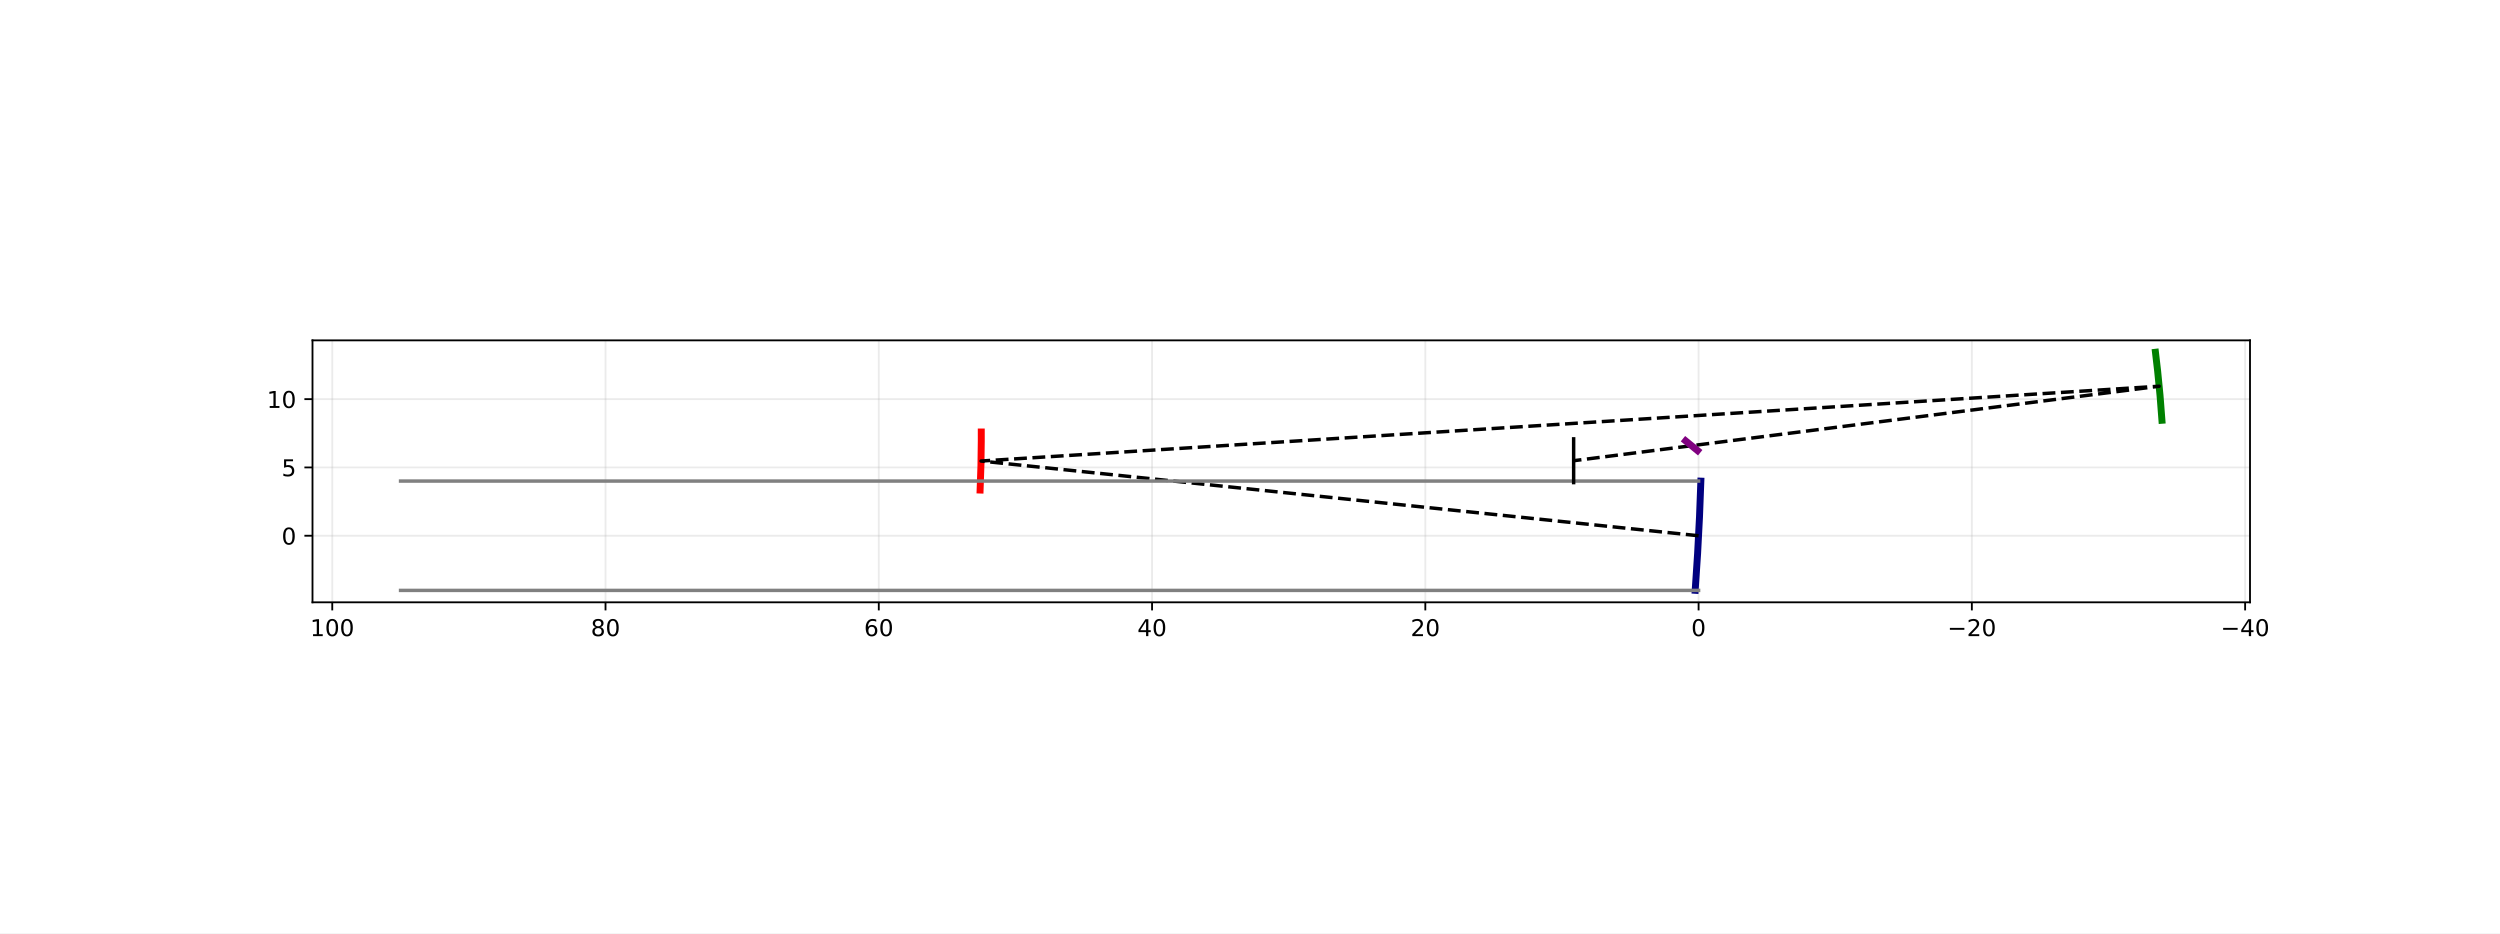
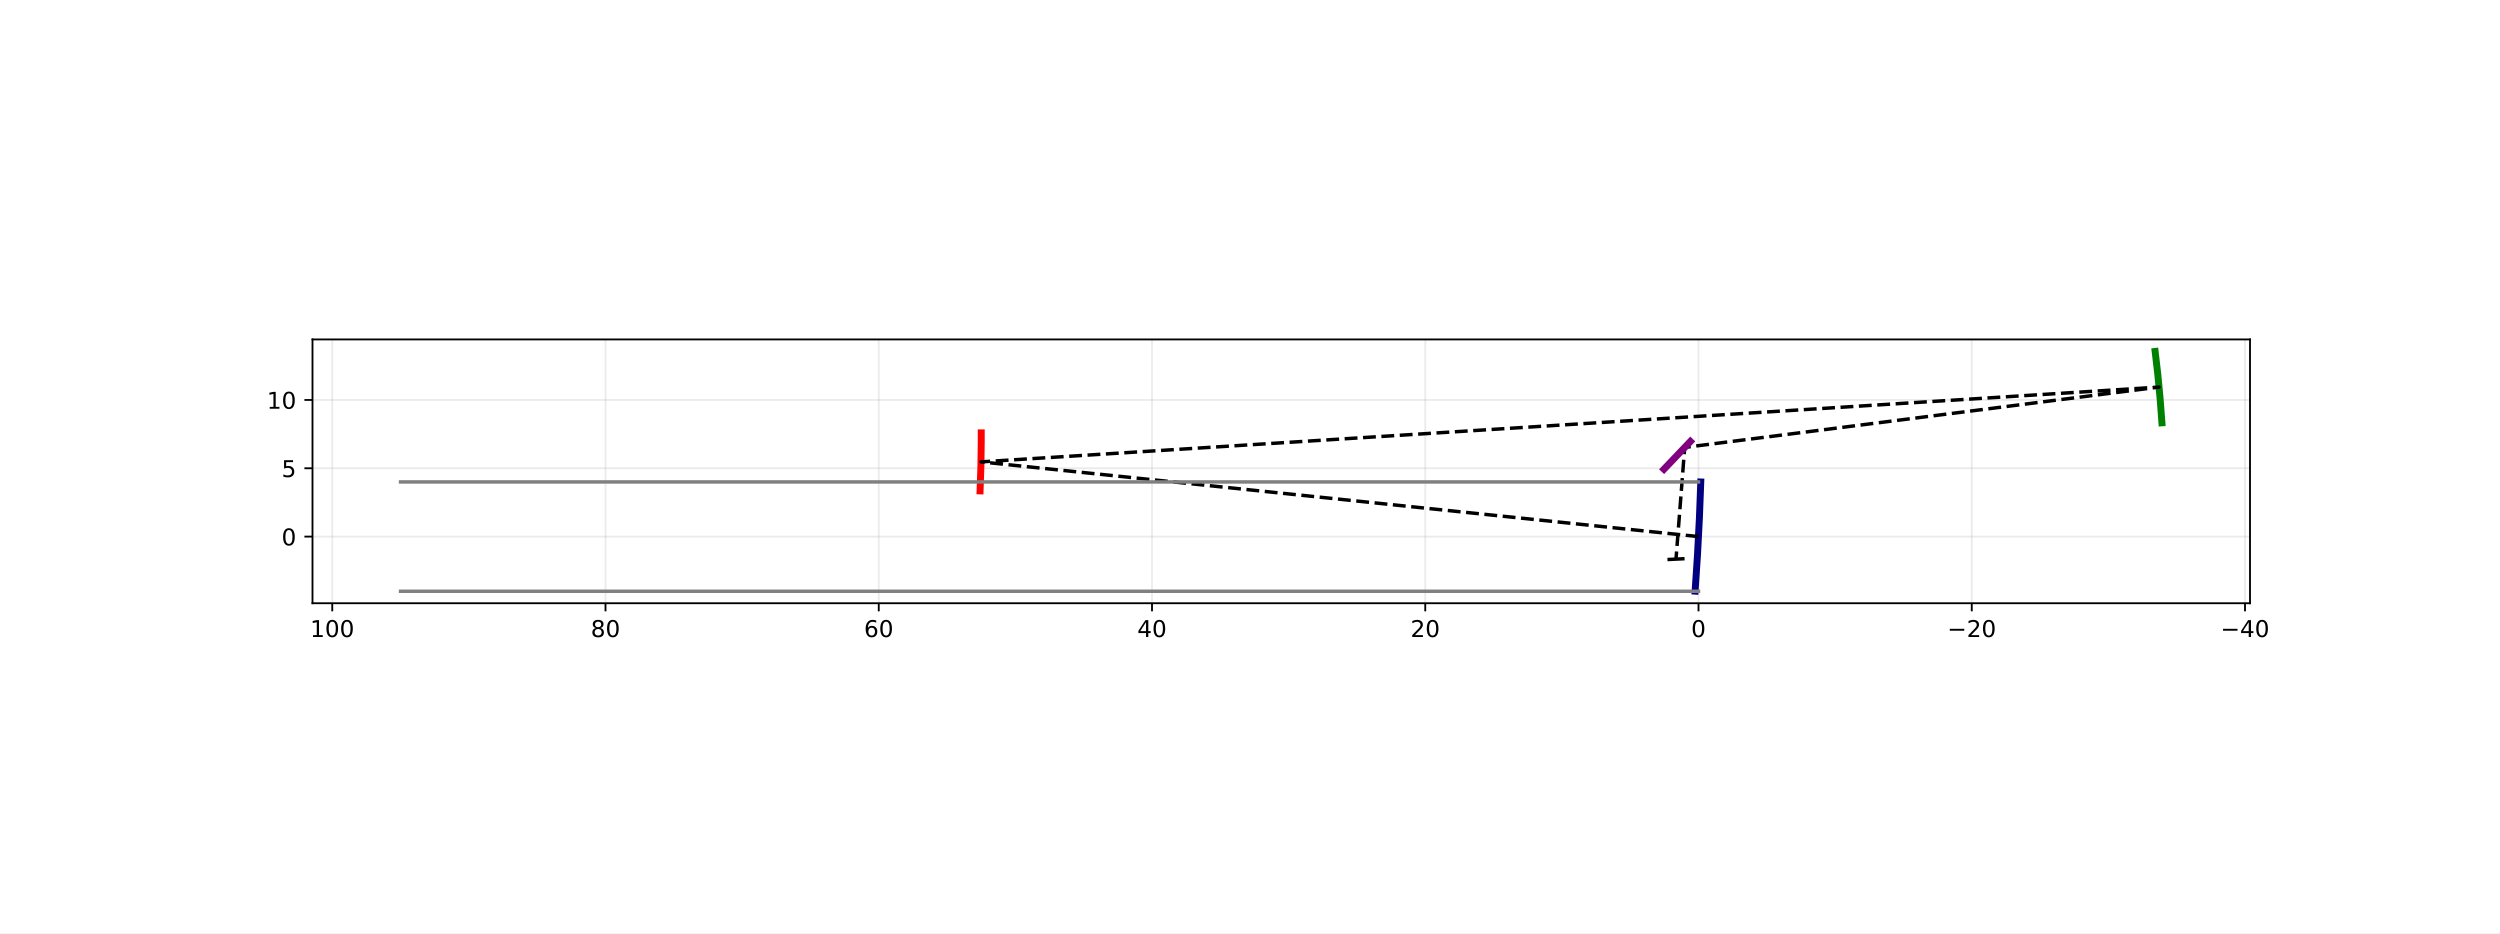
<svg xmlns="http://www.w3.org/2000/svg" xmlns:xlink="http://www.w3.org/1999/xlink" width="1080pt" height="403.2pt" viewBox="0 0 1080 403.2" version="1.1">
  <defs>
    <style type="text/css">*{stroke-linejoin: round; stroke-linecap: butt}</style>
  </defs>
  <g id="figure_1">
    <g id="patch_1">
-       <path d="M 0 403.2  L 1080 403.2  L 1080 0  L 0 0  z " style="fill: #ffffff" />
+       <path d="M 0 403.2 L 1080 403.2 L 1080 0 L 0 0 z " style="fill: #ffffff" />
    </g>
    <g id="axes_1">
      <g id="patch_2">
-         <path d="M 135 260.197  L 972 260.197  L 972 147.035  L 135 147.035  z " style="fill: #ffffff" />
+         <path d="M 135 260.597 L 972 260.597 L 972 146.635 L 135 146.635 z " style="fill: #ffffff" />
      </g>
      <g id="matplotlib.axis_1">
        <g id="xtick_1">
          <g id="line2d_1">
-             <path d="M 969.893 260.197  L 969.893 147.035  " clip-path="url(#p2d61990724)" style="fill: none; stroke: #b0b0b0; stroke-opacity: 0.25; stroke-width: 0.8; stroke-linecap: square" />
+             <path d="M 969.843 260.597 L 969.843 146.635 " clip-path="url(#p28cec10587)" style="fill: none; stroke: #b0b0b0; stroke-opacity: 0.25; stroke-width: 0.8; stroke-linecap: square" />
          </g>
          <g id="line2d_2">
            <defs>
-               <path id="mf8e10f2345" d="M 0 0  L 0 3.5  " style="stroke: #000000; stroke-width: 0.8" />
+               <path id="m8e86c12b3a" d="M 0 0 L 0 3.5 " style="stroke: #000000; stroke-width: 0.8" />
            </defs>
            <g>
-               <use xlink:href="#mf8e10f2345" x="969.893" y="260.197" style="stroke: #000000; stroke-width: 0.8" />
+               <use xlink:href="#m8e86c12b3a" x="969.843" y="260.597" style="stroke: #000000; stroke-width: 0.8" />
            </g>
          </g>
          <g id="text_1">
-             <g transform="translate(959.3406 274.7957) scale(0.1 -0.1)">
-               <defs>
-                 <path id="DejaVuSans-2212" d="M 678 2272  L 4684 2272  L 4684 1741  L 678 1741  L 678 2272  z " transform="scale(0.015625)" />
-                 <path id="DejaVuSans-34" d="M 2419 4116  L 825 1625  L 2419 1625  L 2419 4116  z M 2253 4666  L 3047 4666  L 3047 1625  L 3713 1625  L 3713 1100  L 3047 1100  L 3047 0  L 2419 0  L 2419 1100  L 313 1100  L 313 1709  L 2253 4666  z " transform="scale(0.015625)" />
-                 <path id="DejaVuSans-30" d="M 2034 4250  Q 1547 4250 1301 3770  Q 1056 3291 1056 2328  Q 1056 1369 1301 889  Q 1547 409 2034 409  Q 2525 409 2770 889  Q 3016 1369 3016 2328  Q 3016 3291 2770 3770  Q 2525 4250 2034 4250  z M 2034 4750  Q 2819 4750 3233 4129  Q 3647 3509 3647 2328  Q 3647 1150 3233 529  Q 2819 -91 2034 -91  Q 1250 -91 836 529  Q 422 1150 422 2328  Q 422 3509 836 4129  Q 1250 4750 2034 4750  z " transform="scale(0.015625)" />
+             <g transform="translate(959.2902 275.1949) scale(0.1 -0.1)">
+               <defs>
+                 <path id="DejaVuSans-2212" d="M 678 2272 L 4684 2272 L 4684 1741 L 678 1741 L 678 2272 z " transform="scale(0.015625)" />
+                 <path id="DejaVuSans-34" d="M 2419 4116 L 825 1625 L 2419 1625 L 2419 4116 z M 2253 4666 L 3047 4666 L 3047 1625 L 3713 1625 L 3713 1100 L 3047 1100 L 3047 0 L 2419 0 L 2419 1100 L 313 1100 L 313 1709 L 2253 4666 z " transform="scale(0.015625)" />
+                 <path id="DejaVuSans-30" d="M 2034 4250 Q 1547 4250 1301 3770 Q 1056 3291 1056 2328 Q 1056 1369 1301 889 Q 1547 409 2034 409 Q 2525 409 2770 889 Q 3016 1369 3016 2328 Q 3016 3291 2770 3770 Q 2525 4250 2034 4250 z M 2034 4750 Q 2819 4750 3233 4129 Q 3647 3509 3647 2328 Q 3647 1150 3233 529 Q 2819 -91 2034 -91 Q 1250 -91 836 529 Q 422 1150 422 2328 Q 422 3509 836 4129 Q 1250 4750 2034 4750 z " transform="scale(0.015625)" />
              </defs>
              <use xlink:href="#DejaVuSans-2212" />
              <use xlink:href="#DejaVuSans-34" x="83.789" />
              <use xlink:href="#DejaVuSans-30" x="147.412" />
            </g>
          </g>
        </g>
        <g id="xtick_2">
          <g id="line2d_3">
-             <path d="M 851.841 260.197  L 851.841 147.035  " clip-path="url(#p2d61990724)" style="fill: none; stroke: #b0b0b0; stroke-opacity: 0.25; stroke-width: 0.8; stroke-linecap: square" />
+             <path d="M 851.799 260.597 L 851.799 146.635 " clip-path="url(#p28cec10587)" style="fill: none; stroke: #b0b0b0; stroke-opacity: 0.25; stroke-width: 0.8; stroke-linecap: square" />
          </g>
          <g id="line2d_4">
            <g>
-               <use xlink:href="#mf8e10f2345" x="851.841" y="260.197" style="stroke: #000000; stroke-width: 0.8" />
+               <use xlink:href="#m8e86c12b3a" x="851.799" y="260.597" style="stroke: #000000; stroke-width: 0.8" />
            </g>
          </g>
          <g id="text_2">
-             <g transform="translate(841.2892 274.7957) scale(0.1 -0.1)">
-               <defs>
-                 <path id="DejaVuSans-32" d="M 1228 531  L 3431 531  L 3431 0  L 469 0  L 469 531  Q 828 903 1448 1529  Q 2069 2156 2228 2338  Q 2531 2678 2651 2914  Q 2772 3150 2772 3378  Q 2772 3750 2511 3984  Q 2250 4219 1831 4219  Q 1534 4219 1204 4116  Q 875 4013 500 3803  L 500 4441  Q 881 4594 1212 4672  Q 1544 4750 1819 4750  Q 2544 4750 2975 4387  Q 3406 4025 3406 3419  Q 3406 3131 3298 2873  Q 3191 2616 2906 2266  Q 2828 2175 2409 1742  Q 1991 1309 1228 531  z " transform="scale(0.015625)" />
+             <g transform="translate(841.2462 275.1949) scale(0.1 -0.1)">
+               <defs>
+                 <path id="DejaVuSans-32" d="M 1228 531 L 3431 531 L 3431 0 L 469 0 L 469 531 Q 828 903 1448 1529 Q 2069 2156 2228 2338 Q 2531 2678 2651 2914 Q 2772 3150 2772 3378 Q 2772 3750 2511 3984 Q 2250 4219 1831 4219 Q 1534 4219 1204 4116 Q 875 4013 500 3803 L 500 4441 Q 881 4594 1212 4672 Q 1544 4750 1819 4750 Q 2544 4750 2975 4387 Q 3406 4025 3406 3419 Q 3406 3131 3298 2873 Q 3191 2616 2906 2266 Q 2828 2175 2409 1742 Q 1991 1309 1228 531 z " transform="scale(0.015625)" />
              </defs>
              <use xlink:href="#DejaVuSans-2212" />
              <use xlink:href="#DejaVuSans-32" x="83.789" />
              <use xlink:href="#DejaVuSans-30" x="147.412" />
            </g>
          </g>
        </g>
        <g id="xtick_3">
          <g id="line2d_5">
-             <path d="M 733.79 260.197  L 733.79 147.035  " clip-path="url(#p2d61990724)" style="fill: none; stroke: #b0b0b0; stroke-opacity: 0.25; stroke-width: 0.8; stroke-linecap: square" />
+             <path d="M 733.755 260.597 L 733.755 146.635 " clip-path="url(#p28cec10587)" style="fill: none; stroke: #b0b0b0; stroke-opacity: 0.25; stroke-width: 0.8; stroke-linecap: square" />
          </g>
          <g id="line2d_6">
            <g>
-               <use xlink:href="#mf8e10f2345" x="733.79" y="260.197" style="stroke: #000000; stroke-width: 0.8" />
+               <use xlink:href="#m8e86c12b3a" x="733.755" y="260.597" style="stroke: #000000; stroke-width: 0.8" />
            </g>
          </g>
          <g id="text_3">
-             <g transform="translate(730.6088 274.7957) scale(0.1 -0.1)">
+             <g transform="translate(730.5733 275.1949) scale(0.1 -0.1)">
              <use xlink:href="#DejaVuSans-30" />
            </g>
          </g>
        </g>
        <g id="xtick_4">
          <g id="line2d_7">
-             <path d="M 615.739 260.197  L 615.739 147.035  " clip-path="url(#p2d61990724)" style="fill: none; stroke: #b0b0b0; stroke-opacity: 0.25; stroke-width: 0.8; stroke-linecap: square" />
+             <path d="M 615.71 260.597 L 615.71 146.635 " clip-path="url(#p28cec10587)" style="fill: none; stroke: #b0b0b0; stroke-opacity: 0.25; stroke-width: 0.8; stroke-linecap: square" />
          </g>
          <g id="line2d_8">
            <g>
-               <use xlink:href="#mf8e10f2345" x="615.739" y="260.197" style="stroke: #000000; stroke-width: 0.8" />
+               <use xlink:href="#m8e86c12b3a" x="615.71" y="260.597" style="stroke: #000000; stroke-width: 0.8" />
            </g>
          </g>
          <g id="text_4">
-             <g transform="translate(609.376 274.7957) scale(0.1 -0.1)">
+             <g transform="translate(609.348 275.1949) scale(0.1 -0.1)">
              <use xlink:href="#DejaVuSans-32" />
              <use xlink:href="#DejaVuSans-30" x="63.623" />
            </g>
          </g>
        </g>
        <g id="xtick_5">
          <g id="line2d_9">
-             <path d="M 497.687 260.197  L 497.687 147.035  " clip-path="url(#p2d61990724)" style="fill: none; stroke: #b0b0b0; stroke-opacity: 0.25; stroke-width: 0.8; stroke-linecap: square" />
+             <path d="M 497.666 260.597 L 497.666 146.635 " clip-path="url(#p28cec10587)" style="fill: none; stroke: #b0b0b0; stroke-opacity: 0.25; stroke-width: 0.8; stroke-linecap: square" />
          </g>
          <g id="line2d_10">
            <g>
-               <use xlink:href="#mf8e10f2345" x="497.687" y="260.197" style="stroke: #000000; stroke-width: 0.8" />
+               <use xlink:href="#m8e86c12b3a" x="497.666" y="260.597" style="stroke: #000000; stroke-width: 0.8" />
            </g>
          </g>
          <g id="text_5">
-             <g transform="translate(491.3245 274.7957) scale(0.1 -0.1)">
+             <g transform="translate(491.304 275.1949) scale(0.1 -0.1)">
              <use xlink:href="#DejaVuSans-34" />
              <use xlink:href="#DejaVuSans-30" x="63.623" />
            </g>
          </g>
        </g>
        <g id="xtick_6">
          <g id="line2d_11">
-             <path d="M 379.636 260.197  L 379.636 147.035  " clip-path="url(#p2d61990724)" style="fill: none; stroke: #b0b0b0; stroke-opacity: 0.25; stroke-width: 0.8; stroke-linecap: square" />
+             <path d="M 379.622 260.597 L 379.622 146.635 " clip-path="url(#p28cec10587)" style="fill: none; stroke: #b0b0b0; stroke-opacity: 0.25; stroke-width: 0.8; stroke-linecap: square" />
          </g>
          <g id="line2d_12">
            <g>
-               <use xlink:href="#mf8e10f2345" x="379.636" y="260.197" style="stroke: #000000; stroke-width: 0.8" />
+               <use xlink:href="#m8e86c12b3a" x="379.622" y="260.597" style="stroke: #000000; stroke-width: 0.8" />
            </g>
          </g>
          <g id="text_6">
-             <g transform="translate(373.2731 274.7957) scale(0.1 -0.1)">
-               <defs>
-                 <path id="DejaVuSans-36" d="M 2113 2584  Q 1688 2584 1439 2293  Q 1191 2003 1191 1497  Q 1191 994 1439 701  Q 1688 409 2113 409  Q 2538 409 2786 701  Q 3034 994 3034 1497  Q 3034 2003 2786 2293  Q 2538 2584 2113 2584  z M 3366 4563  L 3366 3988  Q 3128 4100 2886 4159  Q 2644 4219 2406 4219  Q 1781 4219 1451 3797  Q 1122 3375 1075 2522  Q 1259 2794 1537 2939  Q 1816 3084 2150 3084  Q 2853 3084 3261 2657  Q 3669 2231 3669 1497  Q 3669 778 3244 343  Q 2819 -91 2113 -91  Q 1303 -91 875 529  Q 447 1150 447 2328  Q 447 3434 972 4092  Q 1497 4750 2381 4750  Q 2619 4750 2861 4703  Q 3103 4656 3366 4563  z " transform="scale(0.015625)" />
+             <g transform="translate(373.26 275.1949) scale(0.1 -0.1)">
+               <defs>
+                 <path id="DejaVuSans-36" d="M 2113 2584 Q 1688 2584 1439 2293 Q 1191 2003 1191 1497 Q 1191 994 1439 701 Q 1688 409 2113 409 Q 2538 409 2786 701 Q 3034 994 3034 1497 Q 3034 2003 2786 2293 Q 2538 2584 2113 2584 z M 3366 4563 L 3366 3988 Q 3128 4100 2886 4159 Q 2644 4219 2406 4219 Q 1781 4219 1451 3797 Q 1122 3375 1075 2522 Q 1259 2794 1537 2939 Q 1816 3084 2150 3084 Q 2853 3084 3261 2657 Q 3669 2231 3669 1497 Q 3669 778 3244 343 Q 2819 -91 2113 -91 Q 1303 -91 875 529 Q 447 1150 447 2328 Q 447 3434 972 4092 Q 1497 4750 2381 4750 Q 2619 4750 2861 4703 Q 3103 4656 3366 4563 z " transform="scale(0.015625)" />
              </defs>
              <use xlink:href="#DejaVuSans-36" />
              <use xlink:href="#DejaVuSans-30" x="63.623" />
            </g>
          </g>
        </g>
        <g id="xtick_7">
          <g id="line2d_13">
-             <path d="M 261.584 260.197  L 261.584 147.035  " clip-path="url(#p2d61990724)" style="fill: none; stroke: #b0b0b0; stroke-opacity: 0.25; stroke-width: 0.8; stroke-linecap: square" />
+             <path d="M 261.578 260.597 L 261.578 146.635 " clip-path="url(#p28cec10587)" style="fill: none; stroke: #b0b0b0; stroke-opacity: 0.25; stroke-width: 0.8; stroke-linecap: square" />
          </g>
          <g id="line2d_14">
            <g>
-               <use xlink:href="#mf8e10f2345" x="261.584" y="260.197" style="stroke: #000000; stroke-width: 0.8" />
+               <use xlink:href="#m8e86c12b3a" x="261.578" y="260.597" style="stroke: #000000; stroke-width: 0.8" />
            </g>
          </g>
          <g id="text_7">
-             <g transform="translate(255.2216 274.7957) scale(0.1 -0.1)">
-               <defs>
-                 <path id="DejaVuSans-38" d="M 2034 2216  Q 1584 2216 1326 1975  Q 1069 1734 1069 1313  Q 1069 891 1326 650  Q 1584 409 2034 409  Q 2484 409 2743 651  Q 3003 894 3003 1313  Q 3003 1734 2745 1975  Q 2488 2216 2034 2216  z M 1403 2484  Q 997 2584 770 2862  Q 544 3141 544 3541  Q 544 4100 942 4425  Q 1341 4750 2034 4750  Q 2731 4750 3128 4425  Q 3525 4100 3525 3541  Q 3525 3141 3298 2862  Q 3072 2584 2669 2484  Q 3125 2378 3379 2068  Q 3634 1759 3634 1313  Q 3634 634 3220 271  Q 2806 -91 2034 -91  Q 1263 -91 848 271  Q 434 634 434 1313  Q 434 1759 690 2068  Q 947 2378 1403 2484  z M 1172 3481  Q 1172 3119 1398 2916  Q 1625 2713 2034 2713  Q 2441 2713 2670 2916  Q 2900 3119 2900 3481  Q 2900 3844 2670 4047  Q 2441 4250 2034 4250  Q 1625 4250 1398 4047  Q 1172 3844 1172 3481  z " transform="scale(0.015625)" />
+             <g transform="translate(255.216 275.1949) scale(0.1 -0.1)">
+               <defs>
+                 <path id="DejaVuSans-38" d="M 2034 2216 Q 1584 2216 1326 1975 Q 1069 1734 1069 1313 Q 1069 891 1326 650 Q 1584 409 2034 409 Q 2484 409 2743 651 Q 3003 894 3003 1313 Q 3003 1734 2745 1975 Q 2488 2216 2034 2216 z M 1403 2484 Q 997 2584 770 2862 Q 544 3141 544 3541 Q 544 4100 942 4425 Q 1341 4750 2034 4750 Q 2731 4750 3128 4425 Q 3525 4100 3525 3541 Q 3525 3141 3298 2862 Q 3072 2584 2669 2484 Q 3125 2378 3379 2068 Q 3634 1759 3634 1313 Q 3634 634 3220 271 Q 2806 -91 2034 -91 Q 1263 -91 848 271 Q 434 634 434 1313 Q 434 1759 690 2068 Q 947 2378 1403 2484 z M 1172 3481 Q 1172 3119 1398 2916 Q 1625 2713 2034 2713 Q 2441 2713 2670 2916 Q 2900 3119 2900 3481 Q 2900 3844 2670 4047 Q 2441 4250 2034 4250 Q 1625 4250 1398 4047 Q 1172 3844 1172 3481 z " transform="scale(0.015625)" />
              </defs>
              <use xlink:href="#DejaVuSans-38" />
              <use xlink:href="#DejaVuSans-30" x="63.623" />
            </g>
          </g>
        </g>
        <g id="xtick_8">
          <g id="line2d_15">
-             <path d="M 143.533 260.197  L 143.533 147.035  " clip-path="url(#p2d61990724)" style="fill: none; stroke: #b0b0b0; stroke-opacity: 0.25; stroke-width: 0.8; stroke-linecap: square" />
+             <path d="M 143.534 260.597 L 143.534 146.635 " clip-path="url(#p28cec10587)" style="fill: none; stroke: #b0b0b0; stroke-opacity: 0.25; stroke-width: 0.8; stroke-linecap: square" />
          </g>
          <g id="line2d_16">
            <g>
-               <use xlink:href="#mf8e10f2345" x="143.533" y="260.197" style="stroke: #000000; stroke-width: 0.8" />
+               <use xlink:href="#m8e86c12b3a" x="143.534" y="260.597" style="stroke: #000000; stroke-width: 0.8" />
            </g>
          </g>
          <g id="text_8">
-             <g transform="translate(133.9888 274.7957) scale(0.1 -0.1)">
-               <defs>
-                 <path id="DejaVuSans-31" d="M 794 531  L 1825 531  L 1825 4091  L 703 3866  L 703 4441  L 1819 4666  L 2450 4666  L 2450 531  L 3481 531  L 3481 0  L 794 0  L 794 531  z " transform="scale(0.015625)" />
+             <g transform="translate(133.9907 275.1949) scale(0.1 -0.1)">
+               <defs>
+                 <path id="DejaVuSans-31" d="M 794 531 L 1825 531 L 1825 4091 L 703 3866 L 703 4441 L 1819 4666 L 2450 4666 L 2450 531 L 3481 531 L 3481 0 L 794 0 L 794 531 z " transform="scale(0.015625)" />
              </defs>
              <use xlink:href="#DejaVuSans-31" />
              <use xlink:href="#DejaVuSans-30" x="63.623" />
              <use xlink:href="#DejaVuSans-30" x="127.246" />
            </g>
          </g>
        </g>
      </g>
      <g id="matplotlib.axis_2">
        <g id="ytick_1">
          <g id="line2d_17">
-             <path d="M 135 231.443  L 972 231.443  " clip-path="url(#p2d61990724)" style="fill: none; stroke: #b0b0b0; stroke-opacity: 0.25; stroke-width: 0.8; stroke-linecap: square" />
+             <path d="M 135 231.808 L 972 231.808 " clip-path="url(#p28cec10587)" style="fill: none; stroke: #b0b0b0; stroke-opacity: 0.25; stroke-width: 0.8; stroke-linecap: square" />
          </g>
          <g id="line2d_18">
            <defs>
-               <path id="m0f57777fb3" d="M 0 0  L -3.5 0  " style="stroke: #000000; stroke-width: 0.8" />
+               <path id="m510010887f" d="M 0 0 L -3.5 0 " style="stroke: #000000; stroke-width: 0.8" />
            </defs>
            <g>
-               <use xlink:href="#m0f57777fb3" x="135" y="231.443" style="stroke: #000000; stroke-width: 0.8" />
+               <use xlink:href="#m510010887f" x="135" y="231.808" style="stroke: #000000; stroke-width: 0.8" />
            </g>
          </g>
          <g id="text_9">
-             <g transform="translate(121.6375 235.2424) scale(0.1 -0.1)">
+             <g transform="translate(121.6375 235.6069) scale(0.1 -0.1)">
              <use xlink:href="#DejaVuSans-30" />
            </g>
          </g>
        </g>
        <g id="ytick_2">
          <g id="line2d_19">
-             <path d="M 135 201.93  L 972 201.93  " clip-path="url(#p2d61990724)" style="fill: none; stroke: #b0b0b0; stroke-opacity: 0.25; stroke-width: 0.8; stroke-linecap: square" />
+             <path d="M 135 202.297 L 972 202.297 " clip-path="url(#p28cec10587)" style="fill: none; stroke: #b0b0b0; stroke-opacity: 0.25; stroke-width: 0.8; stroke-linecap: square" />
          </g>
          <g id="line2d_20">
            <g>
-               <use xlink:href="#m0f57777fb3" x="135" y="201.93" style="stroke: #000000; stroke-width: 0.8" />
+               <use xlink:href="#m510010887f" x="135" y="202.297" style="stroke: #000000; stroke-width: 0.8" />
            </g>
          </g>
          <g id="text_10">
-             <g transform="translate(121.6375 205.7296) scale(0.1 -0.1)">
-               <defs>
-                 <path id="DejaVuSans-35" d="M 691 4666  L 3169 4666  L 3169 4134  L 1269 4134  L 1269 2991  Q 1406 3038 1543 3061  Q 1681 3084 1819 3084  Q 2600 3084 3056 2656  Q 3513 2228 3513 1497  Q 3513 744 3044 326  Q 2575 -91 1722 -91  Q 1428 -91 1123 -41  Q 819 9 494 109  L 494 744  Q 775 591 1075 516  Q 1375 441 1709 441  Q 2250 441 2565 725  Q 2881 1009 2881 1497  Q 2881 1984 2565 2268  Q 2250 2553 1709 2553  Q 1456 2553 1204 2497  Q 953 2441 691 2322  L 691 4666  z " transform="scale(0.015625)" />
+             <g transform="translate(121.6375 206.0959) scale(0.1 -0.1)">
+               <defs>
+                 <path id="DejaVuSans-35" d="M 691 4666 L 3169 4666 L 3169 4134 L 1269 4134 L 1269 2991 Q 1406 3038 1543 3061 Q 1681 3084 1819 3084 Q 2600 3084 3056 2656 Q 3513 2228 3513 1497 Q 3513 744 3044 326 Q 2575 -91 1722 -91 Q 1428 -91 1123 -41 Q 819 9 494 109 L 494 744 Q 775 591 1075 516 Q 1375 441 1709 441 Q 2250 441 2565 725 Q 2881 1009 2881 1497 Q 2881 1984 2565 2268 Q 2250 2553 1709 2553 Q 1456 2553 1204 2497 Q 953 2441 691 2322 L 691 4666 z " transform="scale(0.015625)" />
              </defs>
              <use xlink:href="#DejaVuSans-35" />
            </g>
          </g>
        </g>
        <g id="ytick_3">
          <g id="line2d_21">
-             <path d="M 135 172.417  L 972 172.417  " clip-path="url(#p2d61990724)" style="fill: none; stroke: #b0b0b0; stroke-opacity: 0.25; stroke-width: 0.8; stroke-linecap: square" />
+             <path d="M 135 172.786 L 972 172.786 " clip-path="url(#p28cec10587)" style="fill: none; stroke: #b0b0b0; stroke-opacity: 0.25; stroke-width: 0.8; stroke-linecap: square" />
          </g>
          <g id="line2d_22">
            <g>
-               <use xlink:href="#m0f57777fb3" x="135" y="172.417" style="stroke: #000000; stroke-width: 0.8" />
+               <use xlink:href="#m510010887f" x="135" y="172.786" style="stroke: #000000; stroke-width: 0.8" />
            </g>
          </g>
          <g id="text_11">
-             <g transform="translate(115.275 176.2167) scale(0.1 -0.1)">
+             <g transform="translate(115.275 176.5849) scale(0.1 -0.1)">
              <use xlink:href="#DejaVuSans-31" />
              <use xlink:href="#DejaVuSans-30" x="63.623" />
            </g>
          </g>
        </g>
      </g>
      <g id="line2d_23">
-         <path d="M 732.32 255.009  L 733.364 239.143  L 734.185 223.266  L 734.769 207.852  L 734.769 207.852  " clip-path="url(#p2d61990724)" style="fill: none; stroke: #000080; stroke-width: 3; stroke-linecap: square" />
+         <path d="M 732.285 255.372 L 733.328 239.507 L 734.149 223.631 L 734.733 208.218 L 734.733 208.218 " clip-path="url(#p28cec10587)" style="fill: none; stroke: #000080; stroke-width: 3; stroke-linecap: square" />
      </g>
      <g id="line2d_24">
-         <path d="M 423.403 211.701  L 423.767 201.117  L 423.911 190.529  L 423.909 186.62  L 423.909 186.62  " clip-path="url(#p2d61990724)" style="fill: none; stroke: #ff0000; stroke-width: 3; stroke-linecap: square" />
+         <path d="M 423.387 212.067 L 423.751 201.484 L 423.895 190.896 L 423.893 186.988 L 423.893 186.988 " clip-path="url(#p28cec10587)" style="fill: none; stroke: #ff0000; stroke-width: 3; stroke-linecap: square" />
      </g>
      <g id="line2d_25">
-         <path d="M 933.955 181.558  L 933.138 170.91  L 932.099 160.282  L 931.156 152.178  L 931.156 152.178  " clip-path="url(#p2d61990724)" style="fill: none; stroke: #008000; stroke-width: 3; stroke-linecap: square" />
+         <path d="M 933.955 182.662 L 933.161 172.102 L 932.149 161.562 L 931.016 151.816 L 931.016 151.816 " clip-path="url(#p28cec10587)" style="fill: none; stroke: #008000; stroke-width: 3; stroke-linecap: square" />
      </g>
      <g id="line2d_26">
-         <path d="M 733.79 231.443  L 423.81 199.164  L 932.768 166.848  L 679.815 199.028  " clip-path="url(#p2d61990724)" style="fill: none; stroke-dasharray: 5.55,2.4; stroke-dashoffset: 0; stroke: #000000; stroke-width: 1.5" />
+         <path d="M 733.755 231.808 L 423.794 199.53 L 932.72 167.217 L 727.794 193.286 L 724.034 241.538 " clip-path="url(#p28cec10587)" style="fill: none; stroke-dasharray: 5.55,2.4; stroke-dashoffset: 0; stroke: #000000; stroke-width: 1.5" />
      </g>
      <g id="line2d_27">
-         <path d="M 173.045 207.833  L 733.79 207.833  " clip-path="url(#p2d61990724)" style="fill: none; stroke: #808080; stroke-width: 1.5; stroke-linecap: square" />
+         <path d="M 173.045 208.199 L 733.755 208.199 " clip-path="url(#p28cec10587)" style="fill: none; stroke: #808080; stroke-width: 1.5; stroke-linecap: square" />
      </g>
      <g id="line2d_28">
-         <path d="M 173.045 255.054  L 733.79 255.054  " clip-path="url(#p2d61990724)" style="fill: none; stroke: #808080; stroke-width: 1.5; stroke-linecap: square" />
+         <path d="M 173.045 255.416 L 733.755 255.416 " clip-path="url(#p28cec10587)" style="fill: none; stroke: #808080; stroke-width: 1.5; stroke-linecap: square" />
      </g>
      <g id="line2d_29">
-         <path d="M 733.321 194.634  L 728.194 190.46  " clip-path="url(#p2d61990724)" style="fill: none; stroke: #800080; stroke-width: 3; stroke-linecap: square" />
+         <path d="M 718.839 202.689 L 730.237 190.722 " clip-path="url(#p28cec10587)" style="fill: none; stroke: #800080; stroke-width: 3; stroke-linecap: square" />
      </g>
      <g id="line2d_30">
-         <path d="M 679.815 208.472  L 679.815 189.584  " clip-path="url(#p2d61990724)" style="fill: none; stroke: #000000; stroke-width: 1.5; stroke-linecap: square" />
+         <path d="M 721.086 241.682 L 726.981 241.394 " clip-path="url(#p28cec10587)" style="fill: none; stroke: #000000; stroke-width: 1.5; stroke-linecap: square" />
      </g>
      <g id="patch_3">
-         <path d="M 135 260.197  L 135 147.035  " style="fill: none; stroke: #000000; stroke-width: 0.8; stroke-linejoin: miter; stroke-linecap: square" />
+         <path d="M 135 260.597 L 135 146.635 " style="fill: none; stroke: #000000; stroke-width: 0.8; stroke-linejoin: miter; stroke-linecap: square" />
      </g>
      <g id="patch_4">
-         <path d="M 972 260.197  L 972 147.035  " style="fill: none; stroke: #000000; stroke-width: 0.8; stroke-linejoin: miter; stroke-linecap: square" />
+         <path d="M 972 260.597 L 972 146.635 " style="fill: none; stroke: #000000; stroke-width: 0.8; stroke-linejoin: miter; stroke-linecap: square" />
      </g>
      <g id="patch_5">
-         <path d="M 135 260.197  L 972 260.197  " style="fill: none; stroke: #000000; stroke-width: 0.8; stroke-linejoin: miter; stroke-linecap: square" />
+         <path d="M 135 260.597 L 972 260.597 " style="fill: none; stroke: #000000; stroke-width: 0.8; stroke-linejoin: miter; stroke-linecap: square" />
      </g>
      <g id="patch_6">
-         <path d="M 135 147.035  L 972 147.035  " style="fill: none; stroke: #000000; stroke-width: 0.8; stroke-linejoin: miter; stroke-linecap: square" />
+         <path d="M 135 146.635 L 972 146.635 " style="fill: none; stroke: #000000; stroke-width: 0.8; stroke-linejoin: miter; stroke-linecap: square" />
      </g>
    </g>
  </g>
  <defs>
-     <clipPath id="p2d61990724">
-       <rect x="135" y="147.035" width="837" height="113.163" />
+     <clipPath id="p28cec10587">
+       <rect x="135" y="146.635" width="837" height="113.961" />
    </clipPath>
  </defs>
</svg>
